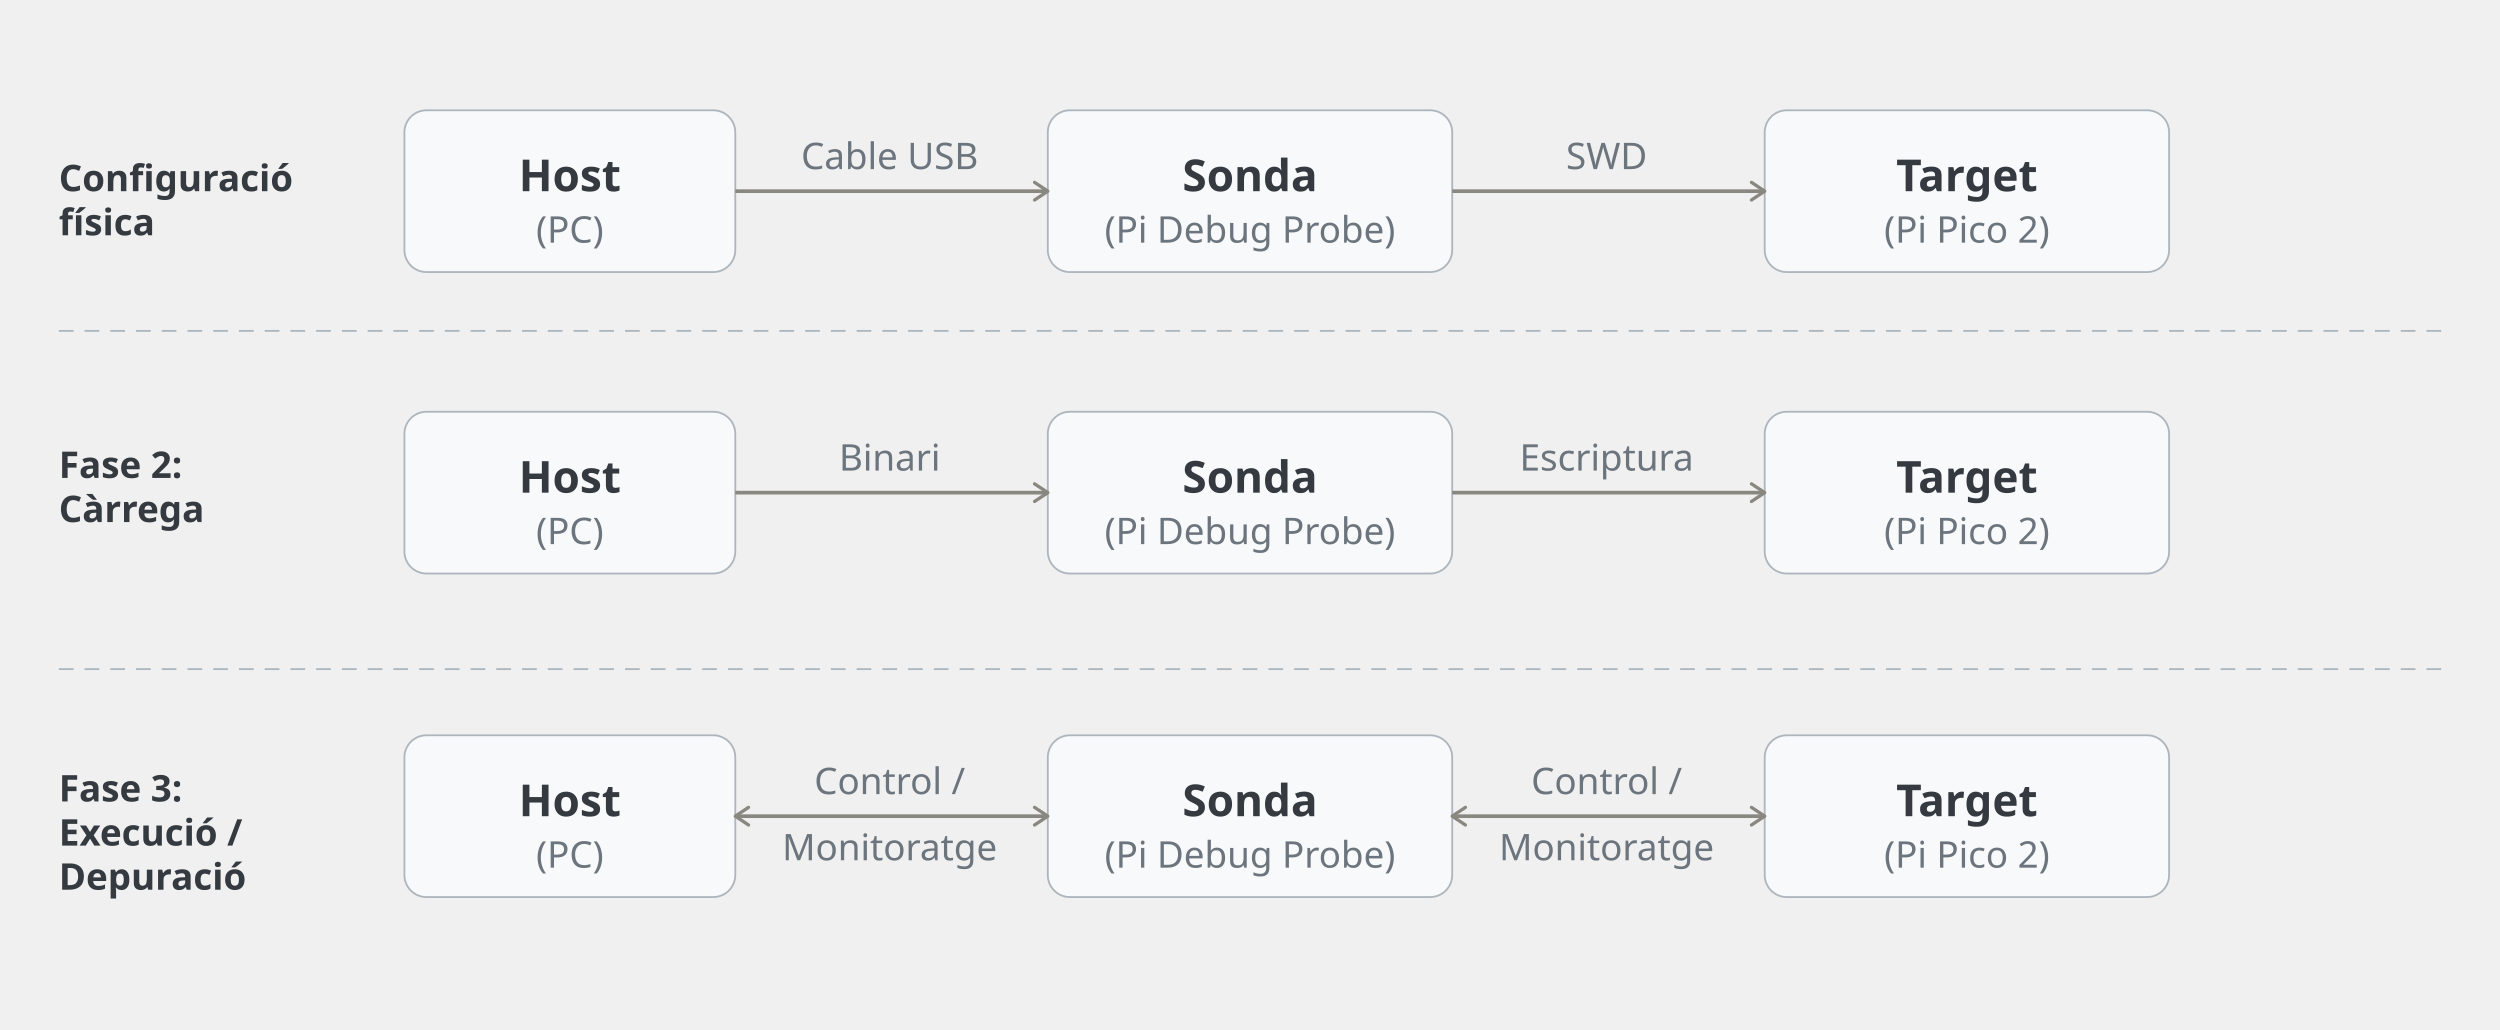
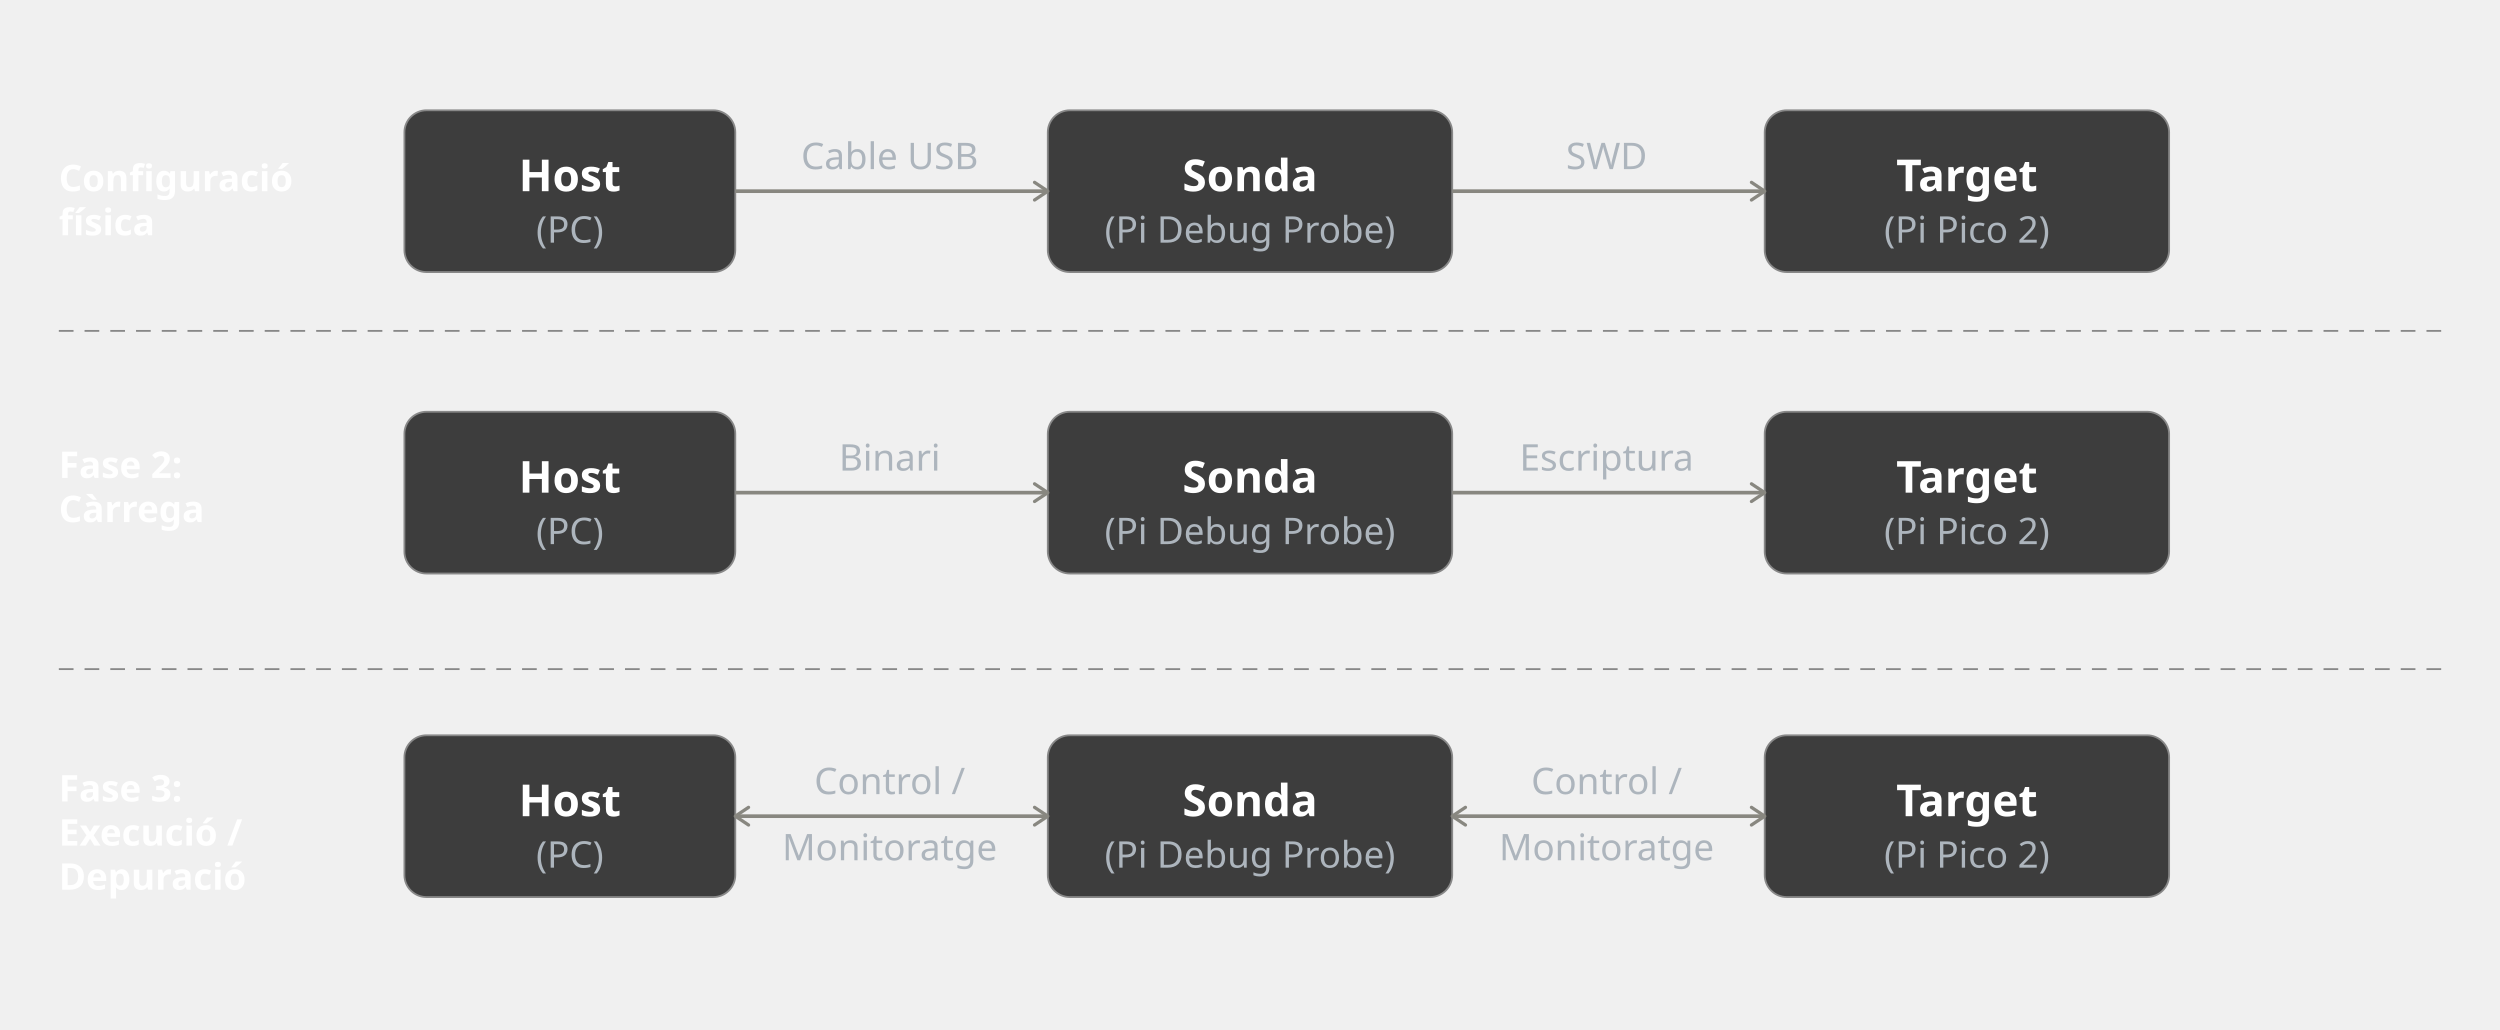
<svg xmlns="http://www.w3.org/2000/svg" width="680" viewBox="0 0 680 280" version="1.1" id="svg34">
  <defs id="defs1">
    <marker id="arr" viewBox="0 0 10 10" refX="8" refY="5" markerWidth="6" markerHeight="6" orient="auto-start-reverse">
      <path d="M2 1L8 5L2 9" fill="none" stroke="context-stroke" stroke-width="1.5" stroke-linecap="round" stroke-linejoin="round" id="path1" />
    </marker>
  </defs>
  <style id="style1">
    text { font-family: 'Source Sans Pro', sans-serif; }
-     .tm { font-size: 12px; font-weight: 600; text-anchor: middle; fill: #343a40; }
-     .ts { font-size: 10px; text-anchor: middle; fill: #6c757d; }
-     .tl { font-size: 10px; font-weight: 600; fill: #343a40; }
+     .tm { font-size: 12px; font-weight: 600; text-anchor: middle; fill: #ffffff; }
+     .ts { font-size: 10px; text-anchor: middle; fill: #adb5bd; }
+     .tl { font-size: 10px; font-weight: 600; fill: #ffffff; }
  </style>
-   <line x1="16" y1="90" x2="664" y2="90" stroke="#adb5bd" stroke-width="0.5" stroke-dasharray="4 3" id="line1" />
-   <line x1="16" y1="182" x2="664" y2="182" stroke="#adb5bd" stroke-width="0.5" stroke-dasharray="4 3" id="line2" />
+   <line x1="16" y1="90" x2="664" y2="90" stroke="#888888" stroke-width="0.5" stroke-dasharray="4 3" id="line1" />
+   <line x1="16" y1="182" x2="664" y2="182" stroke="#888888" stroke-width="0.5" stroke-dasharray="4 3" id="line2" />
  <text class="tl" x="16" y="52" id="text2">Configuració</text>
  <text class="tl" x="16" y="64" id="text3">física</text>
  <text class="tl" x="16" y="130" id="text4">Fase 2:</text>
  <text class="tl" x="16" y="142" id="text5">Càrrega</text>
  <text class="tl" x="16" y="218" id="text6">Fase 3:</text>
  <text class="tl" x="16" y="230" id="text7">Execució /</text>
  <text class="tl" x="16" y="242" id="text8">Depuració</text>
-   <rect x="110" y="30" width="90" height="44" rx="6" fill="#f8f9fa" stroke="#adb5bd" stroke-width="0.5" id="rect8" />
+   <rect x="110" y="30" width="90" height="44" rx="6" fill="#3d3d3d" stroke="#888888" stroke-width="0.5" id="rect8" />
  <text class="tm" x="155" y="52" id="text9">Host</text>
  <text class="ts" x="155" y="66" id="text10">(PC)</text>
-   <rect x="285" y="30" width="110" height="44" rx="6" fill="#f8f9fa" stroke="#adb5bd" stroke-width="0.5" id="rect10" />
+   <rect x="285" y="30" width="110" height="44" rx="6" fill="#3d3d3d" stroke="#888888" stroke-width="0.5" id="rect10" />
  <text class="tm" x="340" y="52" id="text11">Sonda</text>
  <text class="ts" x="340" y="66" id="text12">(Pi Debug Probe)</text>
-   <rect x="480" y="30" width="110" height="44" rx="6" fill="#f8f9fa" stroke="#adb5bd" stroke-width="0.5" id="rect12" />
+   <rect x="480" y="30" width="110" height="44" rx="6" fill="#3d3d3d" stroke="#888888" stroke-width="0.5" id="rect12" />
  <text class="tm" x="535" y="52" id="text13">Target</text>
  <text class="ts" x="535" y="66" id="text14">(Pi Pico 2)</text>
  <line x1="200" y1="52" x2="285" y2="52" stroke="#888780" stroke-width="1" fill="none" marker-end="url(#arr)" id="line14" />
  <text class="ts" x="242" y="46" id="text15">Cable USB</text>
  <line x1="395" y1="52" x2="480" y2="52" stroke="#888780" stroke-width="1" fill="none" marker-end="url(#arr)" id="line15" />
  <text class="ts" x="437" y="46" id="text16">SWD</text>
-   <rect x="110" y="112" width="90" height="44" rx="6" fill="#f8f9fa" stroke="#adb5bd" stroke-width="0.5" id="rect16" />
+   <rect x="110" y="112" width="90" height="44" rx="6" fill="#3d3d3d" stroke="#888888" stroke-width="0.5" id="rect16" />
  <text class="tm" x="155" y="134" id="text17">Host</text>
  <text class="ts" x="155" y="148" id="text18">(PC)</text>
-   <rect x="285" y="112" width="110" height="44" rx="6" fill="#f8f9fa" stroke="#adb5bd" stroke-width="0.5" id="rect18" />
+   <rect x="285" y="112" width="110" height="44" rx="6" fill="#3d3d3d" stroke="#888888" stroke-width="0.5" id="rect18" />
  <text class="tm" x="340" y="134" id="text19">Sonda</text>
  <text class="ts" x="340" y="148" id="text20">(Pi Debug Probe)</text>
-   <rect x="480" y="112" width="110" height="44" rx="6" fill="#f8f9fa" stroke="#adb5bd" stroke-width="0.5" id="rect20" />
+   <rect x="480" y="112" width="110" height="44" rx="6" fill="#3d3d3d" stroke="#888888" stroke-width="0.5" id="rect20" />
  <text class="tm" x="535" y="134" id="text21">Target</text>
  <text class="ts" x="535" y="148" id="text22">(Pi Pico 2)</text>
  <line x1="200" y1="134" x2="285" y2="134" stroke="#888780" stroke-width="1" fill="none" marker-end="url(#arr)" id="line22" />
  <text class="ts" x="242" y="128" id="text23">Binari</text>
  <line x1="395" y1="134" x2="480" y2="134" stroke="#888780" stroke-width="1" fill="none" marker-end="url(#arr)" id="line23" />
  <text class="ts" x="437" y="128" id="text24">Escriptura</text>
-   <rect x="110" y="200" width="90" height="44" rx="6" fill="#f8f9fa" stroke="#adb5bd" stroke-width="0.5" id="rect24" />
+   <rect x="110" y="200" width="90" height="44" rx="6" fill="#3d3d3d" stroke="#888888" stroke-width="0.5" id="rect24" />
  <text class="tm" x="155" y="222" id="text25">Host</text>
  <text class="ts" x="155" y="236" id="text26">(PC)</text>
-   <rect x="285" y="200" width="110" height="44" rx="6" fill="#f8f9fa" stroke="#adb5bd" stroke-width="0.5" id="rect26" />
+   <rect x="285" y="200" width="110" height="44" rx="6" fill="#3d3d3d" stroke="#888888" stroke-width="0.5" id="rect26" />
  <text class="tm" x="340" y="222" id="text27">Sonda</text>
  <text class="ts" x="340" y="236" id="text28">(Pi Debug Probe)</text>
-   <rect x="480" y="200" width="110" height="44" rx="6" fill="#f8f9fa" stroke="#adb5bd" stroke-width="0.5" id="rect28" />
+   <rect x="480" y="200" width="110" height="44" rx="6" fill="#3d3d3d" stroke="#888888" stroke-width="0.5" id="rect28" />
  <text class="tm" x="535" y="222" id="text29">Target</text>
  <text class="ts" x="535" y="236" id="text30">(Pi Pico 2)</text>
  <line x1="200" y1="222" x2="285" y2="222" stroke="#888780" stroke-width="1" fill="none" marker-start="url(#arr)" marker-end="url(#arr)" id="line30" />
  <text class="ts" x="242" y="216" id="text31">Control /</text>
  <text class="ts" x="242" y="234" id="text32">Monitoratge</text>
  <line x1="395" y1="222" x2="480" y2="222" stroke="#888780" stroke-width="1" fill="none" marker-start="url(#arr)" marker-end="url(#arr)" id="line32" />
  <text class="ts" x="437" y="216" id="text33">Control /</text>
  <text class="ts" x="437" y="234" id="text34">Monitoratge</text>
</svg>
